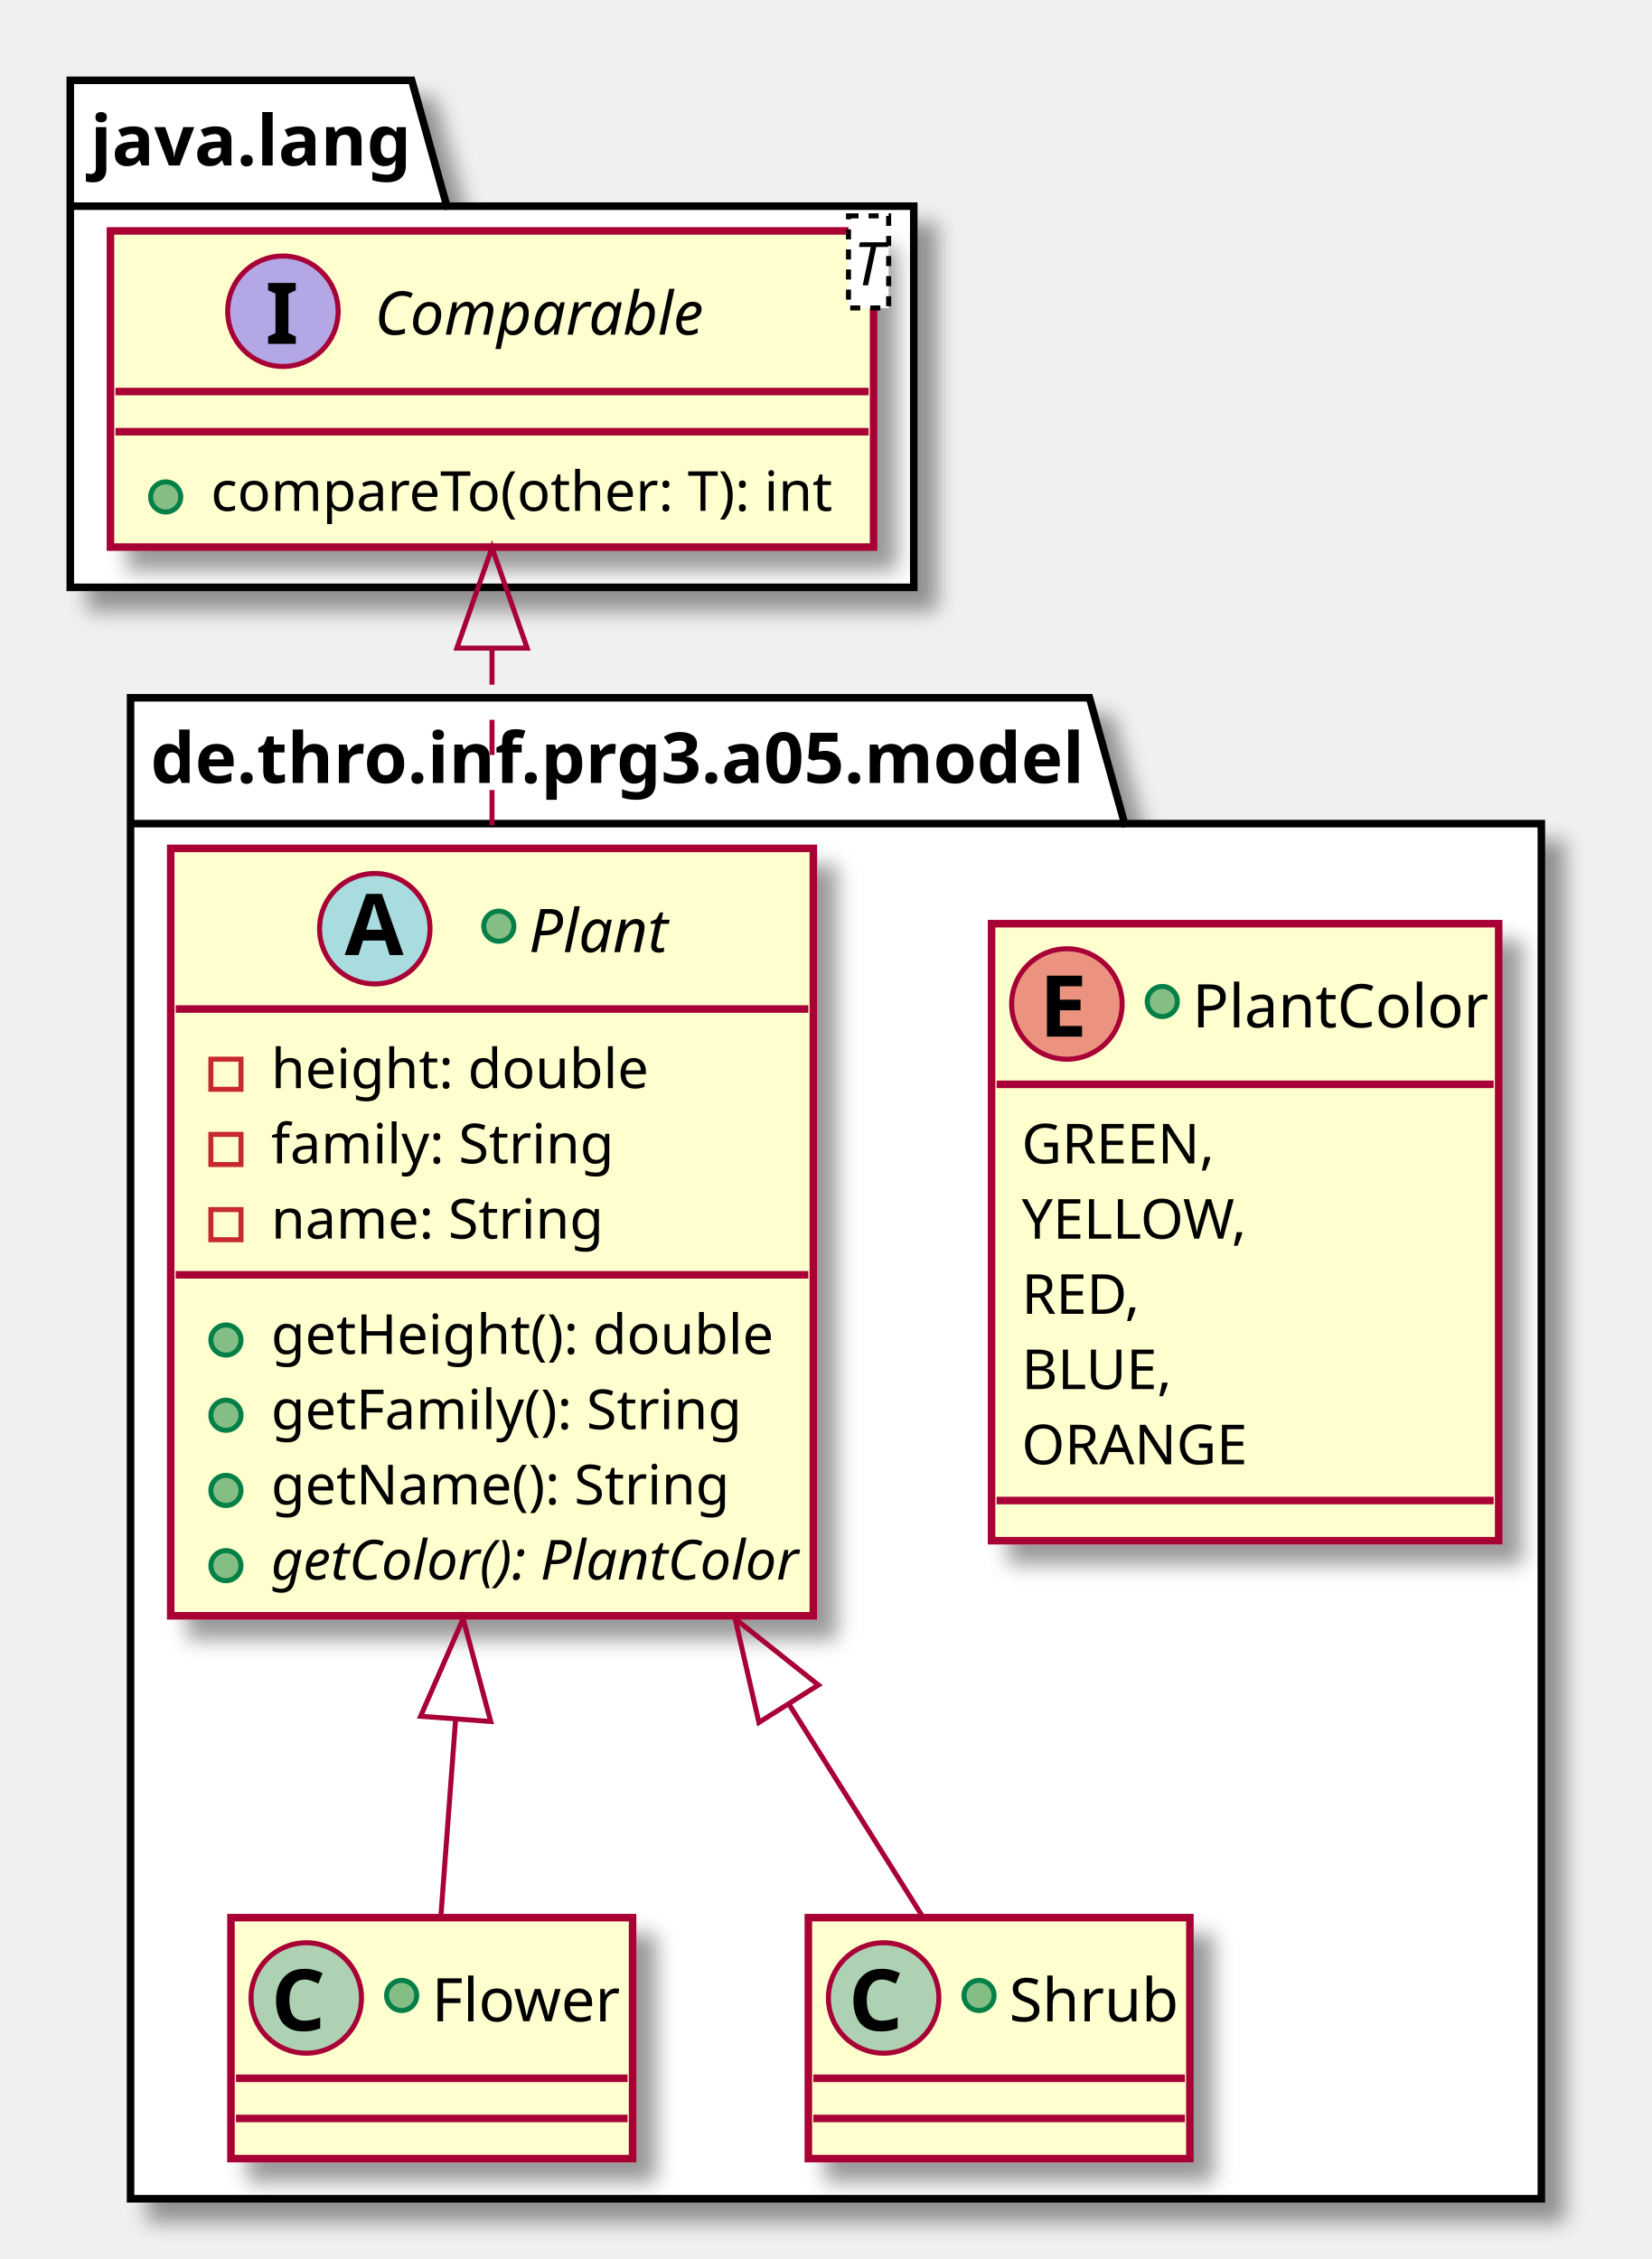
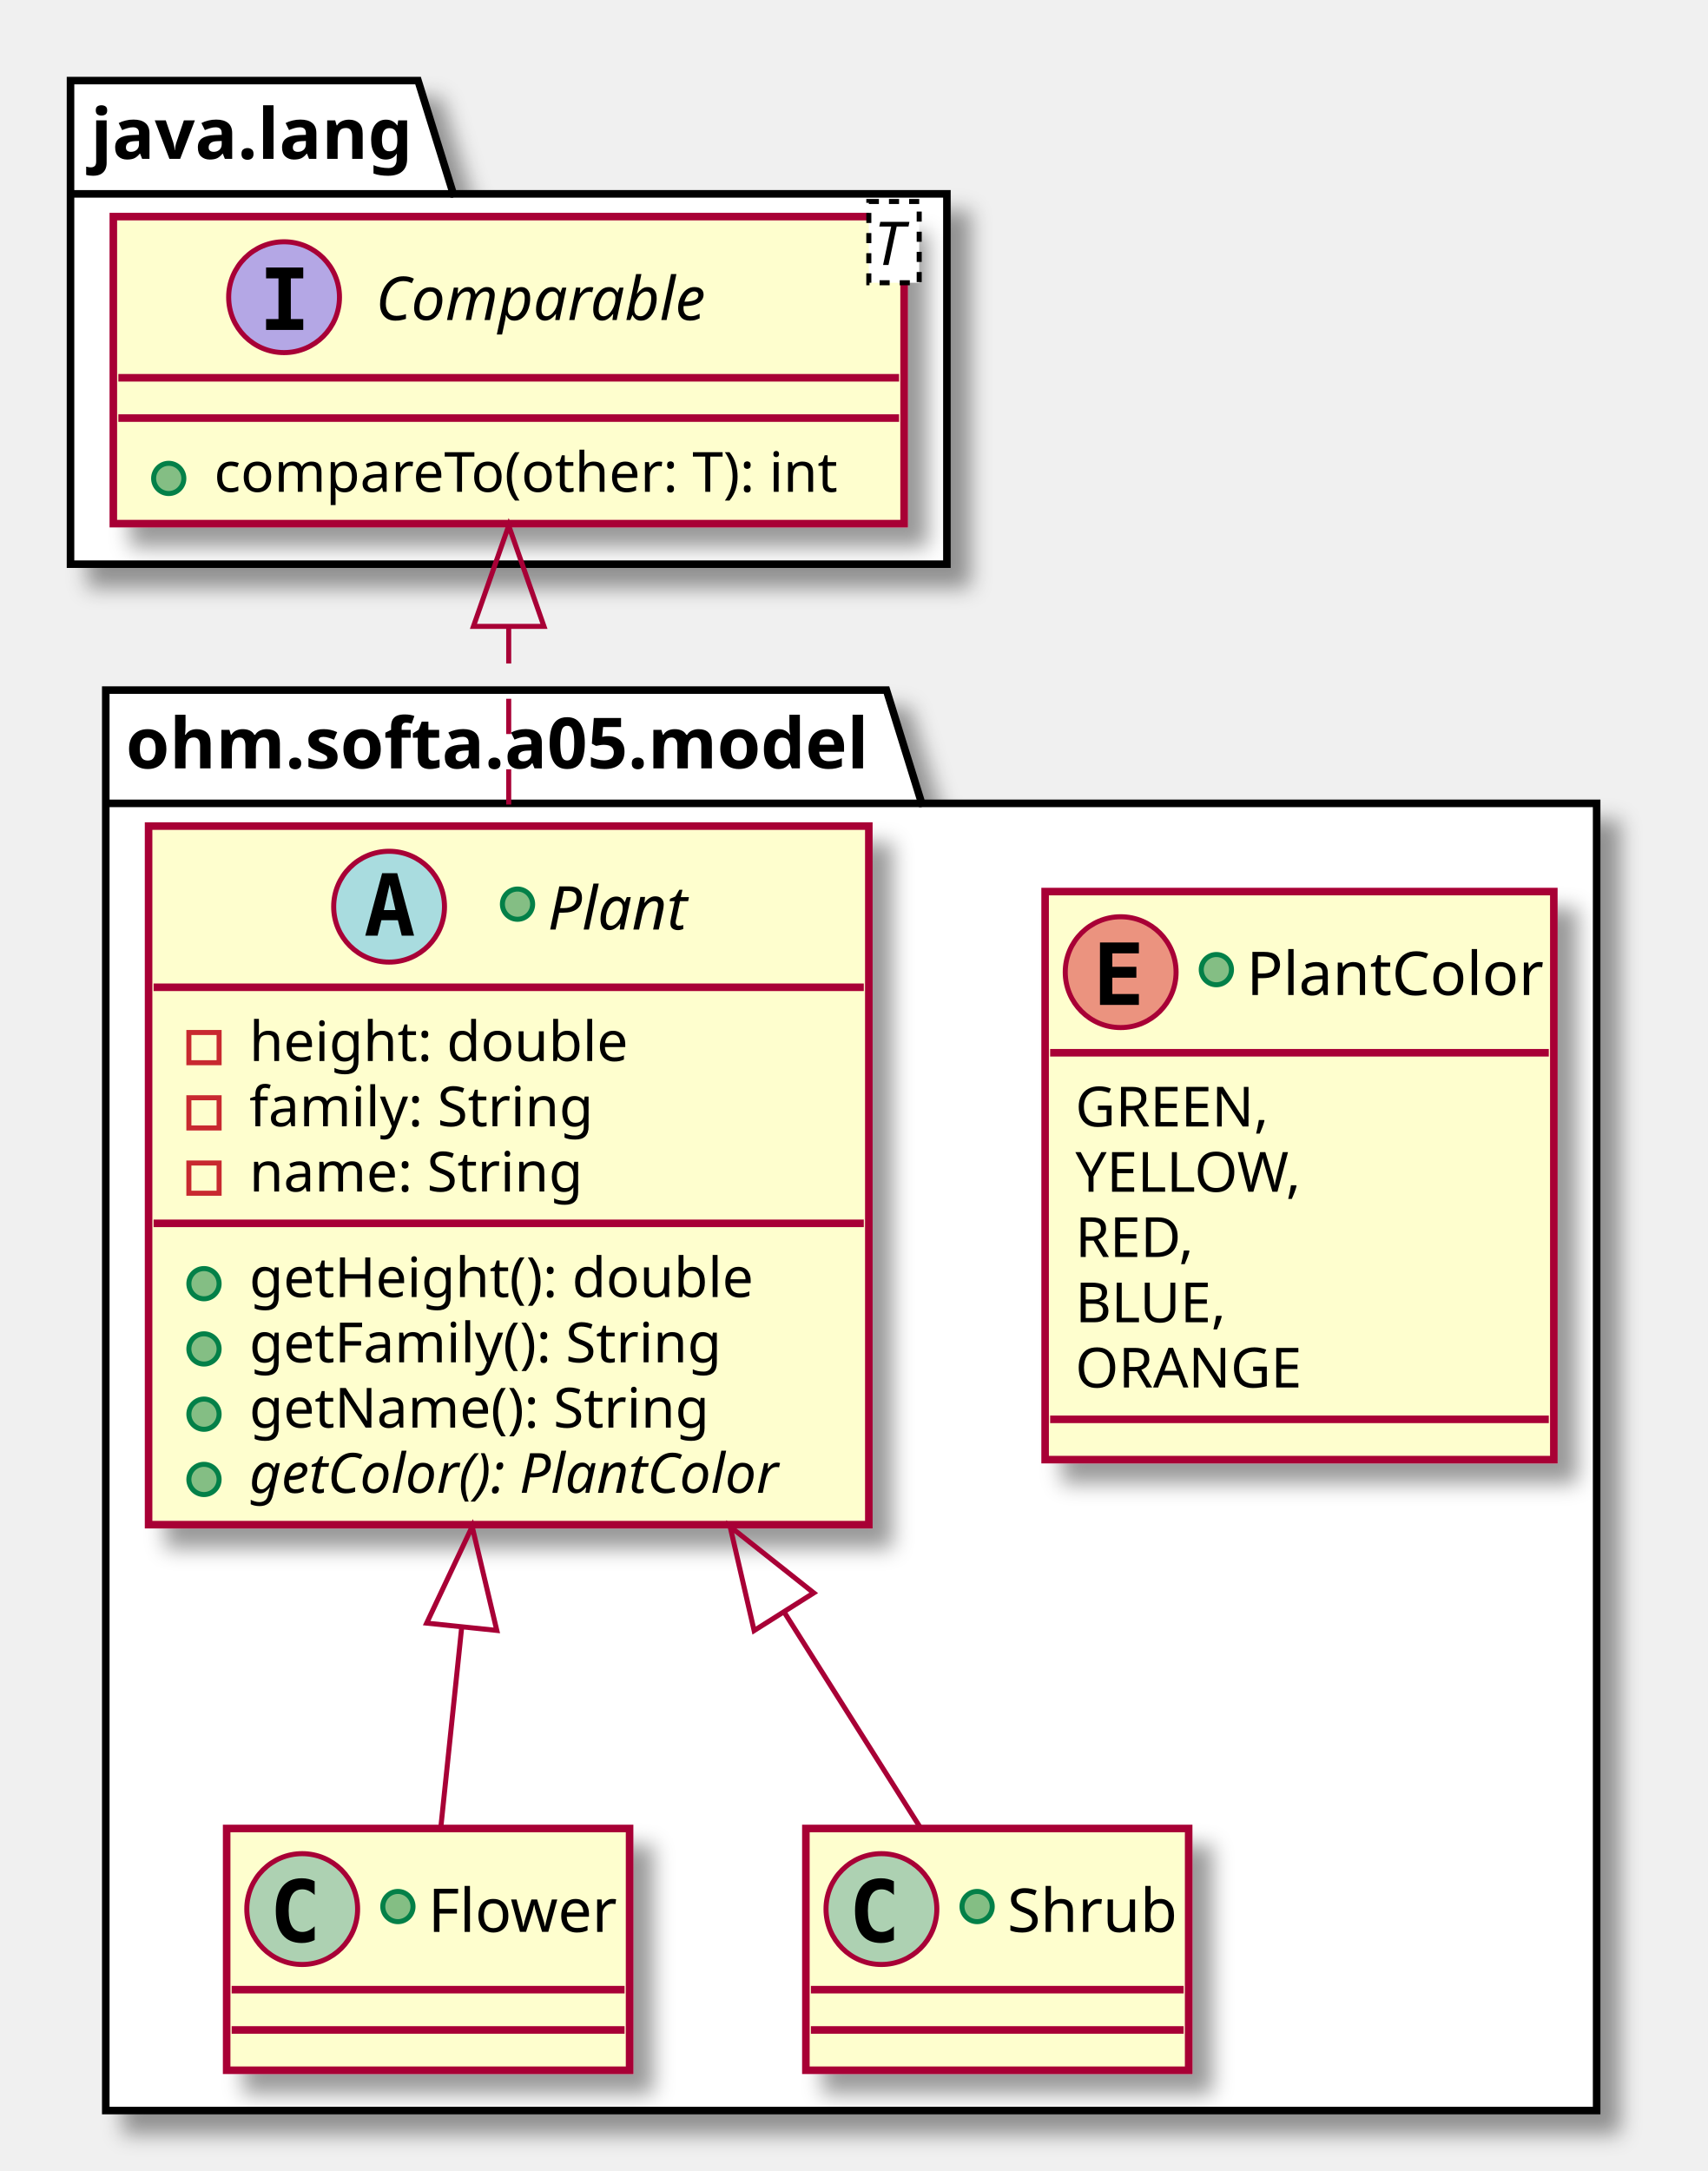
- <svg xmlns="http://www.w3.org/2000/svg" contentScriptType="application/ecmascript" contentStyleType="text/css" height="450px" preserveAspectRatio="none" style="width:329px;height:450px;" version="1.1" viewBox="0 0 329 450" width="329px" zoomAndPan="magnify">
+ <svg xmlns="http://www.w3.org/2000/svg" contentScriptType="application/ecmascript" contentStyleType="text/css" height="431px" preserveAspectRatio="none" style="width:339px;height:431px;" version="1.1" viewBox="0 0 339 431" width="339px" zoomAndPan="magnify">
  <defs>
-     <filter height="300%" id="fuo7d3w64lzyw" width="300%" x="-1" y="-1">
+     <filter height="300%" id="fo6x3wtnyfwlg" width="300%" x="-1" y="-1">
      <feGaussianBlur result="blurOut" stdDeviation="2.0" />
      <feColorMatrix in="blurOut" result="blurOut2" type="matrix" values="0 0 0 0 0 0 0 0 0 0 0 0 0 0 0 0 0 0 .4 0" />
      <feOffset dx="4.0" dy="4.0" in="blurOut2" result="blurOut3" />
      <feBlend in="SourceGraphic" in2="blurOut3" mode="normal" />
    </filter>
  </defs>
  <g>
-     <polygon fill="#FFFFFF" filter="url(#fuo7d3w64lzyw)" points="14,16,82,16,89,41.068,182,41.068,182,117,14,117,14,16" style="stroke: #000000; stroke-width: 1.5;" />
-     <line style="stroke: #000000; stroke-width: 1.5;" x1="14" x2="89" y1="41.068" y2="41.068" />
-     <text fill="#000000" font-family="sans-serif" font-size="14" font-weight="bold" lengthAdjust="spacingAndGlyphs" textLength="62" x="18" y="32.966">java.lang</text>
-     <polygon fill="#FFFFFF" filter="url(#fuo7d3w64lzyw)" points="26,139,217,139,224,164.068,307,164.068,307,438,26,438,26,139" style="stroke: #000000; stroke-width: 1.5;" />
-     <line style="stroke: #000000; stroke-width: 1.5;" x1="26" x2="224" y1="164.068" y2="164.068" />
-     <text fill="#000000" font-family="sans-serif" font-size="14" font-weight="bold" lengthAdjust="spacingAndGlyphs" textLength="185" x="30" y="155.966">de.thro.inf.prg3.a05.model</text>
-     <rect fill="#FEFECE" filter="url(#fuo7d3w64lzyw)" height="62.982" id="Comparable" style="stroke: #A80036; stroke-width: 1.5;" width="152" x="22" y="46" />
-     <ellipse cx="56.35" cy="62" fill="#B4A7E5" rx="11" ry="11" style="stroke: #A80036; stroke-width: 1.0;" />
-     <path d="M58.913,68.5 L53.397,68.5 L53.397,67.031 L54.866,66.359 L54.866,58.5 L53.397,57.828 L53.397,56.359 L58.913,56.359 L58.913,57.828 L57.444,58.5 L57.444,66.359 L58.913,67.031 L58.913,68.5 Z " />
-     <text fill="#000000" font-family="sans-serif" font-size="12" font-style="italic" lengthAdjust="spacingAndGlyphs" textLength="67" x="74.65" y="66.656">Comparable</text>
-     <rect fill="#FFFFFF" height="18.344" style="stroke: #000000; stroke-width: 1.0; stroke-dasharray: 2.0,2.0;" width="8" x="169" y="43" />
-     <text fill="#000000" font-family="sans-serif" font-size="12" font-style="italic" lengthAdjust="spacingAndGlyphs" textLength="6" x="170" y="56.828">T</text>
-     <line style="stroke: #A80036; stroke-width: 1.5;" x1="23" x2="173" y1="78" y2="78" />
-     <line style="stroke: #A80036; stroke-width: 1.5;" x1="23" x2="173" y1="86" y2="86" />
-     <ellipse cx="33" cy="98.991" fill="#84BE84" rx="3" ry="3" style="stroke: #038048; stroke-width: 1.0;" />
-     <text fill="#000000" font-family="sans-serif" font-size="11" lengthAdjust="spacingAndGlyphs" textLength="126" x="42" y="101.759">compareTo(other: T): int</text>
-     <rect fill="#FEFECE" filter="url(#fuo7d3w64lzyw)" height="122.909" id="PlantColor" style="stroke: #A80036; stroke-width: 1.5;" width="101" x="197.5" y="184" />
-     <ellipse cx="212.5" cy="200" fill="#EB937F" rx="11" ry="11" style="stroke: #A80036; stroke-width: 1.0;" />
-     <path d="M215.516,206.5 L208.531,206.5 L208.531,194.359 L215.516,194.359 L215.516,196.469 L211.094,196.469 L211.094,199.141 L215.219,199.141 L215.219,201.25 L211.094,201.25 L211.094,204.375 L215.516,204.375 L215.516,206.5 Z " />
-     <ellipse cx="231.5" cy="199.5" fill="#84BE84" rx="3" ry="3" style="stroke: #038048; stroke-width: 1.0;" />
-     <text fill="#000000" font-family="sans-serif" font-size="12" lengthAdjust="spacingAndGlyphs" textLength="58" x="237.5" y="204.656">PlantColor</text>
-     <line style="stroke: #A80036; stroke-width: 1.5;" x1="198.5" x2="297.5" y1="216" y2="216" />
-     <text fill="#000000" font-family="sans-serif" font-size="11" lengthAdjust="spacingAndGlyphs" textLength="38" x="203.5" y="231.759">GREEN,</text>
-     <text fill="#000000" font-family="sans-serif" font-size="11" lengthAdjust="spacingAndGlyphs" textLength="46" x="203.5" y="246.741">YELLOW,</text>
-     <text fill="#000000" font-family="sans-serif" font-size="11" lengthAdjust="spacingAndGlyphs" textLength="24" x="203.5" y="261.723">RED,</text>
-     <text fill="#000000" font-family="sans-serif" font-size="11" lengthAdjust="spacingAndGlyphs" textLength="30" x="203.5" y="276.705">BLUE,</text>
-     <text fill="#000000" font-family="sans-serif" font-size="11" lengthAdjust="spacingAndGlyphs" textLength="45" x="203.5" y="291.687">ORANGE</text>
-     <line style="stroke: #A80036; stroke-width: 1.5;" x1="198.5" x2="297.5" y1="298.909" y2="298.909" />
-     <rect fill="#FEFECE" filter="url(#fuo7d3w64lzyw)" height="152.873" id="Plant" style="stroke: #A80036; stroke-width: 1.5;" width="128" x="34" y="169" />
-     <ellipse cx="74.65" cy="185" fill="#A9DCDF" rx="11" ry="11" style="stroke: #A80036; stroke-width: 1.0;" />
-     <path d="M77.603,190.25 L76.728,187.359 L72.306,187.359 L71.416,190.25 L68.65,190.25 L72.931,178.062 L76.072,178.062 L80.384,190.25 L77.603,190.25 Z M76.119,185.203 L75.228,182.375 Q75.15,182.094 75.009,181.648 Q74.869,181.203 74.736,180.742 Q74.603,180.281 74.509,179.953 Q74.431,180.281 74.283,180.789 Q74.134,181.297 74.009,181.742 Q73.884,182.188 73.822,182.375 L72.947,185.203 L76.119,185.203 Z " />
-     <ellipse cx="99.35" cy="184.5" fill="#84BE84" rx="3" ry="3" style="stroke: #038048; stroke-width: 1.0;" />
-     <text fill="#000000" font-family="sans-serif" font-size="12" font-style="italic" lengthAdjust="spacingAndGlyphs" textLength="28" x="105.35" y="189.656">Plant</text>
-     <line style="stroke: #A80036; stroke-width: 1.5;" x1="35" x2="161" y1="201" y2="201" />
-     <rect fill="none" height="6" style="stroke: #C82930; stroke-width: 1.0;" width="6" x="42" y="210.991" />
-     <text fill="#000000" font-family="sans-serif" font-size="11" lengthAdjust="spacingAndGlyphs" textLength="77" x="54" y="216.759">height: double</text>
-     <rect fill="none" height="6" style="stroke: #C82930; stroke-width: 1.0;" width="6" x="42" y="225.973" />
-     <text fill="#000000" font-family="sans-serif" font-size="11" lengthAdjust="spacingAndGlyphs" textLength="70" x="54" y="231.741">family: String</text>
-     <rect fill="none" height="6" style="stroke: #C82930; stroke-width: 1.0;" width="6" x="42" y="240.955" />
-     <text fill="#000000" font-family="sans-serif" font-size="11" lengthAdjust="spacingAndGlyphs" textLength="67" x="54" y="246.723">name: String</text>
-     <line style="stroke: #A80036; stroke-width: 1.5;" x1="35" x2="161" y1="253.946" y2="253.946" />
-     <ellipse cx="45" cy="266.937" fill="#84BE84" rx="3" ry="3" style="stroke: #038048; stroke-width: 1.0;" />
-     <text fill="#000000" font-family="sans-serif" font-size="11" lengthAdjust="spacingAndGlyphs" textLength="101" x="54" y="269.705">getHeight(): double</text>
-     <ellipse cx="45" cy="281.918" fill="#84BE84" rx="3" ry="3" style="stroke: #038048; stroke-width: 1.0;" />
-     <text fill="#000000" font-family="sans-serif" font-size="11" lengthAdjust="spacingAndGlyphs" textLength="95" x="54" y="284.687">getFamily(): String</text>
-     <ellipse cx="45" cy="296.9" fill="#84BE84" rx="3" ry="3" style="stroke: #038048; stroke-width: 1.0;" />
-     <text fill="#000000" font-family="sans-serif" font-size="11" lengthAdjust="spacingAndGlyphs" textLength="91" x="54" y="299.668">getName(): String</text>
-     <ellipse cx="45" cy="311.882" fill="#84BE84" rx="3" ry="3" style="stroke: #038048; stroke-width: 1.0;" />
-     <text fill="#000000" font-family="sans-serif" font-size="11" font-style="italic" lengthAdjust="spacingAndGlyphs" textLength="102" x="54" y="314.65">getColor(): PlantColor</text>
-     <rect fill="#FEFECE" filter="url(#fuo7d3w64lzyw)" height="48" id="Flower" style="stroke: #A80036; stroke-width: 1.5;" width="80" x="46" y="382" />
-     <ellipse cx="61" cy="398" fill="#ADD1B2" rx="11" ry="11" style="stroke: #A80036; stroke-width: 1.0;" />
-     <path d="M60.688,394.328 Q59.203,394.328 58.422,395.438 Q57.641,396.547 57.641,398.469 Q57.641,400.406 58.359,401.469 Q59.078,402.531 60.688,402.531 Q61.422,402.531 62.164,402.359 Q62.906,402.188 63.781,401.875 L63.781,404.047 Q62.969,404.359 62.188,404.516 Q61.406,404.672 60.438,404.672 Q58.578,404.672 57.359,403.898 Q56.141,403.125 55.562,401.719 Q54.984,400.312 54.984,398.453 Q54.984,396.609 55.648,395.203 Q56.312,393.797 57.578,392.992 Q58.844,392.188 60.688,392.188 Q61.578,392.188 62.492,392.422 Q63.406,392.656 64.234,393.047 L63.406,395.141 Q62.719,394.812 62.031,394.57 Q61.344,394.328 60.688,394.328 Z " />
-     <ellipse cx="80" cy="397.5" fill="#84BE84" rx="3" ry="3" style="stroke: #038048; stroke-width: 1.0;" />
-     <text fill="#000000" font-family="sans-serif" font-size="12" lengthAdjust="spacingAndGlyphs" textLength="37" x="86" y="402.656">Flower</text>
-     <line style="stroke: #A80036; stroke-width: 1.5;" x1="47" x2="125" y1="414" y2="414" />
-     <line style="stroke: #A80036; stroke-width: 1.5;" x1="47" x2="125" y1="422" y2="422" />
-     <rect fill="#FEFECE" filter="url(#fuo7d3w64lzyw)" height="48" id="Shrub" style="stroke: #A80036; stroke-width: 1.5;" width="76" x="161" y="382" />
-     <ellipse cx="176" cy="398" fill="#ADD1B2" rx="11" ry="11" style="stroke: #A80036; stroke-width: 1.0;" />
-     <path d="M175.688,394.328 Q174.203,394.328 173.422,395.438 Q172.641,396.547 172.641,398.469 Q172.641,400.406 173.359,401.469 Q174.078,402.531 175.688,402.531 Q176.422,402.531 177.164,402.359 Q177.906,402.188 178.781,401.875 L178.781,404.047 Q177.969,404.359 177.188,404.516 Q176.406,404.672 175.438,404.672 Q173.578,404.672 172.359,403.898 Q171.141,403.125 170.562,401.719 Q169.984,400.312 169.984,398.453 Q169.984,396.609 170.648,395.203 Q171.312,393.797 172.578,392.992 Q173.844,392.188 175.688,392.188 Q176.578,392.188 177.492,392.422 Q178.406,392.656 179.234,393.047 L178.406,395.141 Q177.719,394.812 177.031,394.57 Q176.344,394.328 175.688,394.328 Z " />
-     <ellipse cx="195" cy="397.5" fill="#84BE84" rx="3" ry="3" style="stroke: #038048; stroke-width: 1.0;" />
-     <text fill="#000000" font-family="sans-serif" font-size="12" lengthAdjust="spacingAndGlyphs" textLength="33" x="201" y="402.656">Shrub</text>
-     <line style="stroke: #A80036; stroke-width: 1.5;" x1="162" x2="236" y1="414" y2="414" />
-     <line style="stroke: #A80036; stroke-width: 1.5;" x1="162" x2="236" y1="422" y2="422" />
-     <path d="M98,129.383 C98,141.829 98,155.383 98,168.694 " fill="none" id="Comparable-Plant" style="stroke: #A80036; stroke-width: 1.0; stroke-dasharray: 7.0,7.0;" />
-     <polygon fill="none" points="91,129.1,98,109.1,105,129.1,91,129.1" style="stroke: #A80036; stroke-width: 1.0;" />
-     <path d="M90.742,342.575 C89.655,357.116 88.625,370.885 87.805,381.855 " fill="none" id="Plant-Flower" style="stroke: #A80036; stroke-width: 1.0;" />
-     <polygon fill="none" points="83.774,341.882,92.246,322.459,97.735,342.926,83.774,341.882" style="stroke: #A80036; stroke-width: 1.0;" />
-     <path d="M157.21,339.591 C167.048,355.225 176.432,370.137 183.806,381.855 " fill="none" id="Plant-Shrub" style="stroke: #A80036; stroke-width: 1.0;" />
-     <polygon fill="none" points="151.157,343.115,146.429,322.459,163.006,335.658,151.157,343.115" style="stroke: #A80036; stroke-width: 1.0;" />
+     <polygon fill="#FFFFFF" filter="url(#fo6x3wtnyfwlg)" points="14,16,83,16,90,38.488,188,38.488,188,112,14,112,14,16" style="stroke: #000000; stroke-width: 1.5;" />
+     <line style="stroke: #000000; stroke-width: 1.5;" x1="14" x2="90" y1="38.488" y2="38.488" />
+     <text fill="#000000" font-family="sans-serif" font-size="14" font-weight="bold" lengthAdjust="spacingAndGlyphs" textLength="63" x="18" y="31.535">java.lang</text>
+     <polygon fill="#FFFFFF" filter="url(#fo6x3wtnyfwlg)" points="21,137,176,137,183,159.488,317,159.488,317,419,21,419,21,137" style="stroke: #000000; stroke-width: 1.5;" />
+     <line style="stroke: #000000; stroke-width: 1.5;" x1="21" x2="183" y1="159.488" y2="159.488" />
+     <text fill="#000000" font-family="sans-serif" font-size="14" font-weight="bold" lengthAdjust="spacingAndGlyphs" textLength="149" x="25" y="152.535">ohm.softa.a05.model</text>
+     <rect fill="#FEFECE" filter="url(#fo6x3wtnyfwlg)" height="60.955" id="Comparable" style="stroke: #A80036; stroke-width: 1.5;" width="157" x="22.5" y="43" />
+     <ellipse cx="56.4" cy="59" fill="#B4A7E5" rx="11" ry="11" style="stroke: #A80036; stroke-width: 1.0;" />
+     <path d="M52.828,55.265 L52.828,53.107 L60.207,53.107 L60.207,55.265 L57.742,55.265 L57.742,63.342 L60.207,63.342 L60.207,65.5 L52.828,65.5 L52.828,63.342 L55.293,63.342 L55.293,55.265 Z " />
+     <text fill="#000000" font-family="sans-serif" font-size="12" font-style="italic" lengthAdjust="spacingAndGlyphs" textLength="71" x="74.6" y="63.535">Comparable</text>
+     <rect fill="#FFFFFF" height="16.133" style="stroke: #000000; stroke-width: 1.0; stroke-dasharray: 2.0,2.0;" width="10" x="172.5" y="40" />
+     <text fill="#000000" font-family="sans-serif" font-size="12" font-style="italic" lengthAdjust="spacingAndGlyphs" textLength="8" x="173.5" y="52.602">T</text>
+     <line style="stroke: #A80036; stroke-width: 1.5;" x1="23.5" x2="178.5" y1="75" y2="75" />
+     <line style="stroke: #A80036; stroke-width: 1.5;" x1="23.5" x2="178.5" y1="83" y2="83" />
+     <ellipse cx="33.5" cy="94.978" fill="#84BE84" rx="3" ry="3" style="stroke: #038048; stroke-width: 1.0;" />
+     <text fill="#000000" font-family="sans-serif" font-size="11" lengthAdjust="spacingAndGlyphs" textLength="131" x="42.5" y="97.635">compareTo(other: T): int</text>
+     <rect fill="#FEFECE" filter="url(#fo6x3wtnyfwlg)" height="112.775" id="PlantColor" style="stroke: #A80036; stroke-width: 1.5;" width="101" x="207.5" y="177" />
+     <ellipse cx="222.5" cy="193" fill="#EB937F" rx="11" ry="11" style="stroke: #A80036; stroke-width: 1.0;" />
+     <path d="M226.114,199.5 L218.394,199.5 L218.394,187.107 L226.114,187.107 L226.114,189.265 L220.843,189.265 L220.843,191.938 L225.616,191.938 L225.616,194.096 L220.843,194.096 L220.843,197.342 L226.114,197.342 Z " />
+     <ellipse cx="241.5" cy="192.5" fill="#84BE84" rx="3" ry="3" style="stroke: #038048; stroke-width: 1.0;" />
+     <text fill="#000000" font-family="sans-serif" font-size="12" lengthAdjust="spacingAndGlyphs" textLength="58" x="247.5" y="197.535">PlantColor</text>
+     <line style="stroke: #A80036; stroke-width: 1.5;" x1="208.5" x2="307.5" y1="209" y2="209" />
+     <text fill="#000000" font-family="sans-serif" font-size="11" lengthAdjust="spacingAndGlyphs" textLength="38" x="213.5" y="223.635">GREEN,</text>
+     <text fill="#000000" font-family="sans-serif" font-size="11" lengthAdjust="spacingAndGlyphs" textLength="46" x="213.5" y="236.59">YELLOW,</text>
+     <text fill="#000000" font-family="sans-serif" font-size="11" lengthAdjust="spacingAndGlyphs" textLength="24" x="213.5" y="249.545">RED,</text>
+     <text fill="#000000" font-family="sans-serif" font-size="11" lengthAdjust="spacingAndGlyphs" textLength="29" x="213.5" y="262.5">BLUE,</text>
+     <text fill="#000000" font-family="sans-serif" font-size="11" lengthAdjust="spacingAndGlyphs" textLength="46" x="213.5" y="275.455">ORANGE</text>
+     <line style="stroke: #A80036; stroke-width: 1.5;" x1="208.5" x2="307.5" y1="281.775" y2="281.775" />
+     <rect fill="#FEFECE" filter="url(#fo6x3wtnyfwlg)" height="138.685" id="Plant" style="stroke: #A80036; stroke-width: 1.5;" width="143" x="29.5" y="164" />
+     <ellipse cx="77.25" cy="180" fill="#A9DCDF" rx="11" ry="11" style="stroke: #A80036; stroke-width: 1.0;" />
+     <path d="M77.363,175.598 L76.21,180.67 L78.525,180.67 Z M75.869,173.357 L78.866,173.357 L82.211,185.75 L79.762,185.75 L78.999,182.687 L75.72,182.687 L74.973,185.75 L72.524,185.75 Z " />
+     <ellipse cx="102.75" cy="179.5" fill="#84BE84" rx="3" ry="3" style="stroke: #038048; stroke-width: 1.0;" />
+     <text fill="#000000" font-family="sans-serif" font-size="12" font-style="italic" lengthAdjust="spacingAndGlyphs" textLength="28" x="108.75" y="184.535">Plant</text>
+     <line style="stroke: #A80036; stroke-width: 1.5;" x1="30.5" x2="171.5" y1="196" y2="196" />
+     <rect fill="none" height="6" style="stroke: #C82930; stroke-width: 1.0;" width="6" x="37.5" y="204.977" />
+     <text fill="#000000" font-family="sans-serif" font-size="11" lengthAdjust="spacingAndGlyphs" textLength="77" x="49.5" y="210.635">height: double</text>
+     <rect fill="none" height="6" style="stroke: #C82930; stroke-width: 1.0;" width="6" x="37.5" y="217.933" />
+     <text fill="#000000" font-family="sans-serif" font-size="11" lengthAdjust="spacingAndGlyphs" textLength="70" x="49.5" y="223.59">family: String</text>
+     <rect fill="none" height="6" style="stroke: #C82930; stroke-width: 1.0;" width="6" x="37.5" y="230.888" />
+     <text fill="#000000" font-family="sans-serif" font-size="11" lengthAdjust="spacingAndGlyphs" textLength="67" x="49.5" y="236.545">name: String</text>
+     <line style="stroke: #A80036; stroke-width: 1.5;" x1="30.5" x2="171.5" y1="242.865" y2="242.865" />
+     <ellipse cx="40.5" cy="254.843" fill="#84BE84" rx="3" ry="3" style="stroke: #038048; stroke-width: 1.0;" />
+     <text fill="#000000" font-family="sans-serif" font-size="11" lengthAdjust="spacingAndGlyphs" textLength="103" x="49.5" y="257.5">getHeight(): double</text>
+     <ellipse cx="40.5" cy="267.798" fill="#84BE84" rx="3" ry="3" style="stroke: #038048; stroke-width: 1.0;" />
+     <text fill="#000000" font-family="sans-serif" font-size="11" lengthAdjust="spacingAndGlyphs" textLength="97" x="49.5" y="270.455">getFamily(): String</text>
+     <ellipse cx="40.5" cy="280.753" fill="#84BE84" rx="3" ry="3" style="stroke: #038048; stroke-width: 1.0;" />
+     <text fill="#000000" font-family="sans-serif" font-size="11" lengthAdjust="spacingAndGlyphs" textLength="93" x="49.5" y="283.41">getName(): String</text>
+     <ellipse cx="40.5" cy="293.708" fill="#84BE84" rx="3" ry="3" style="stroke: #038048; stroke-width: 1.0;" />
+     <text fill="#000000" font-family="sans-serif" font-size="11" font-style="italic" lengthAdjust="spacingAndGlyphs" textLength="117" x="49.5" y="296.365">getColor(): PlantColor</text>
+     <rect fill="#FEFECE" filter="url(#fo6x3wtnyfwlg)" height="48" id="Flower" style="stroke: #A80036; stroke-width: 1.5;" width="80" x="45" y="363" />
+     <ellipse cx="60" cy="379" fill="#ADD1B2" rx="11" ry="11" style="stroke: #A80036; stroke-width: 1.0;" />
+     <path d="M62.473,385.143 Q61.892,385.442 61.253,385.591 Q60.614,385.741 59.908,385.741 Q57.401,385.741 56.081,384.089 Q54.762,382.437 54.762,379.316 Q54.762,376.187 56.081,374.535 Q57.401,372.883 59.908,372.883 Q60.614,372.883 61.261,373.032 Q61.909,373.182 62.473,373.481 L62.473,376.203 Q61.842,375.622 61.249,375.352 Q60.655,375.082 60.024,375.082 Q58.68,375.082 57.995,376.149 Q57.31,377.216 57.31,379.316 Q57.31,381.408 57.995,382.474 Q58.68,383.541 60.024,383.541 Q60.655,383.541 61.249,383.271 Q61.842,383.002 62.473,382.42 Z " />
+     <ellipse cx="79" cy="378.5" fill="#84BE84" rx="3" ry="3" style="stroke: #038048; stroke-width: 1.0;" />
+     <text fill="#000000" font-family="sans-serif" font-size="12" lengthAdjust="spacingAndGlyphs" textLength="37" x="85" y="383.535">Flower</text>
+     <line style="stroke: #A80036; stroke-width: 1.5;" x1="46" x2="124" y1="395" y2="395" />
+     <line style="stroke: #A80036; stroke-width: 1.5;" x1="46" x2="124" y1="403" y2="403" />
+     <rect fill="#FEFECE" filter="url(#fo6x3wtnyfwlg)" height="48" id="Shrub" style="stroke: #A80036; stroke-width: 1.5;" width="76" x="160" y="363" />
+     <ellipse cx="175" cy="379" fill="#ADD1B2" rx="11" ry="11" style="stroke: #A80036; stroke-width: 1.0;" />
+     <path d="M177.473,385.143 Q176.892,385.442 176.253,385.591 Q175.614,385.741 174.908,385.741 Q172.401,385.741 171.082,384.089 Q169.762,382.437 169.762,379.316 Q169.762,376.187 171.082,374.535 Q172.401,372.883 174.908,372.883 Q175.614,372.883 176.261,373.032 Q176.909,373.182 177.473,373.481 L177.473,376.203 Q176.842,375.622 176.249,375.352 Q175.655,375.082 175.024,375.082 Q173.68,375.082 172.995,376.149 Q172.31,377.216 172.31,379.316 Q172.31,381.408 172.995,382.474 Q173.68,383.541 175.024,383.541 Q175.655,383.541 176.249,383.271 Q176.842,383.002 177.473,382.42 Z " />
+     <ellipse cx="194" cy="378.5" fill="#84BE84" rx="3" ry="3" style="stroke: #038048; stroke-width: 1.0;" />
+     <text fill="#000000" font-family="sans-serif" font-size="12" lengthAdjust="spacingAndGlyphs" textLength="33" x="200" y="383.535">Shrub</text>
+     <line style="stroke: #A80036; stroke-width: 1.5;" x1="161" x2="235" y1="395" y2="395" />
+     <line style="stroke: #A80036; stroke-width: 1.5;" x1="161" x2="235" y1="403" y2="403" />
+     <path d="M101,124.72 C101,137.214 101,150.788 101,163.976 " fill="none" id="Comparable-Plant" style="stroke: #A80036; stroke-width: 1.0; stroke-dasharray: 7.0,7.0;" />
+     <polygon fill="none" points="94,124.35,101,104.35,108,124.35,94,124.35" style="stroke: #A80036; stroke-width: 1.0;" />
+     <path d="M91.655,323.158 C90.133,337.753 88.679,351.706 87.52,362.826 " fill="none" id="Plant-Flower" style="stroke: #A80036; stroke-width: 1.0;" />
+     <polygon fill="none" points="84.713,322.231,93.749,303.064,98.638,323.682,84.713,322.231" style="stroke: #A80036; stroke-width: 1.0;" />
+     <path d="M155.765,320.164 C165.669,335.837 175.218,350.948 182.724,362.826 " fill="none" id="Plant-Shrub" style="stroke: #A80036; stroke-width: 1.0;" />
+     <polygon fill="none" points="149.726,323.711,144.959,303.064,161.561,316.232,149.726,323.711" style="stroke: #A80036; stroke-width: 1.0;" />
  </g>
</svg>
